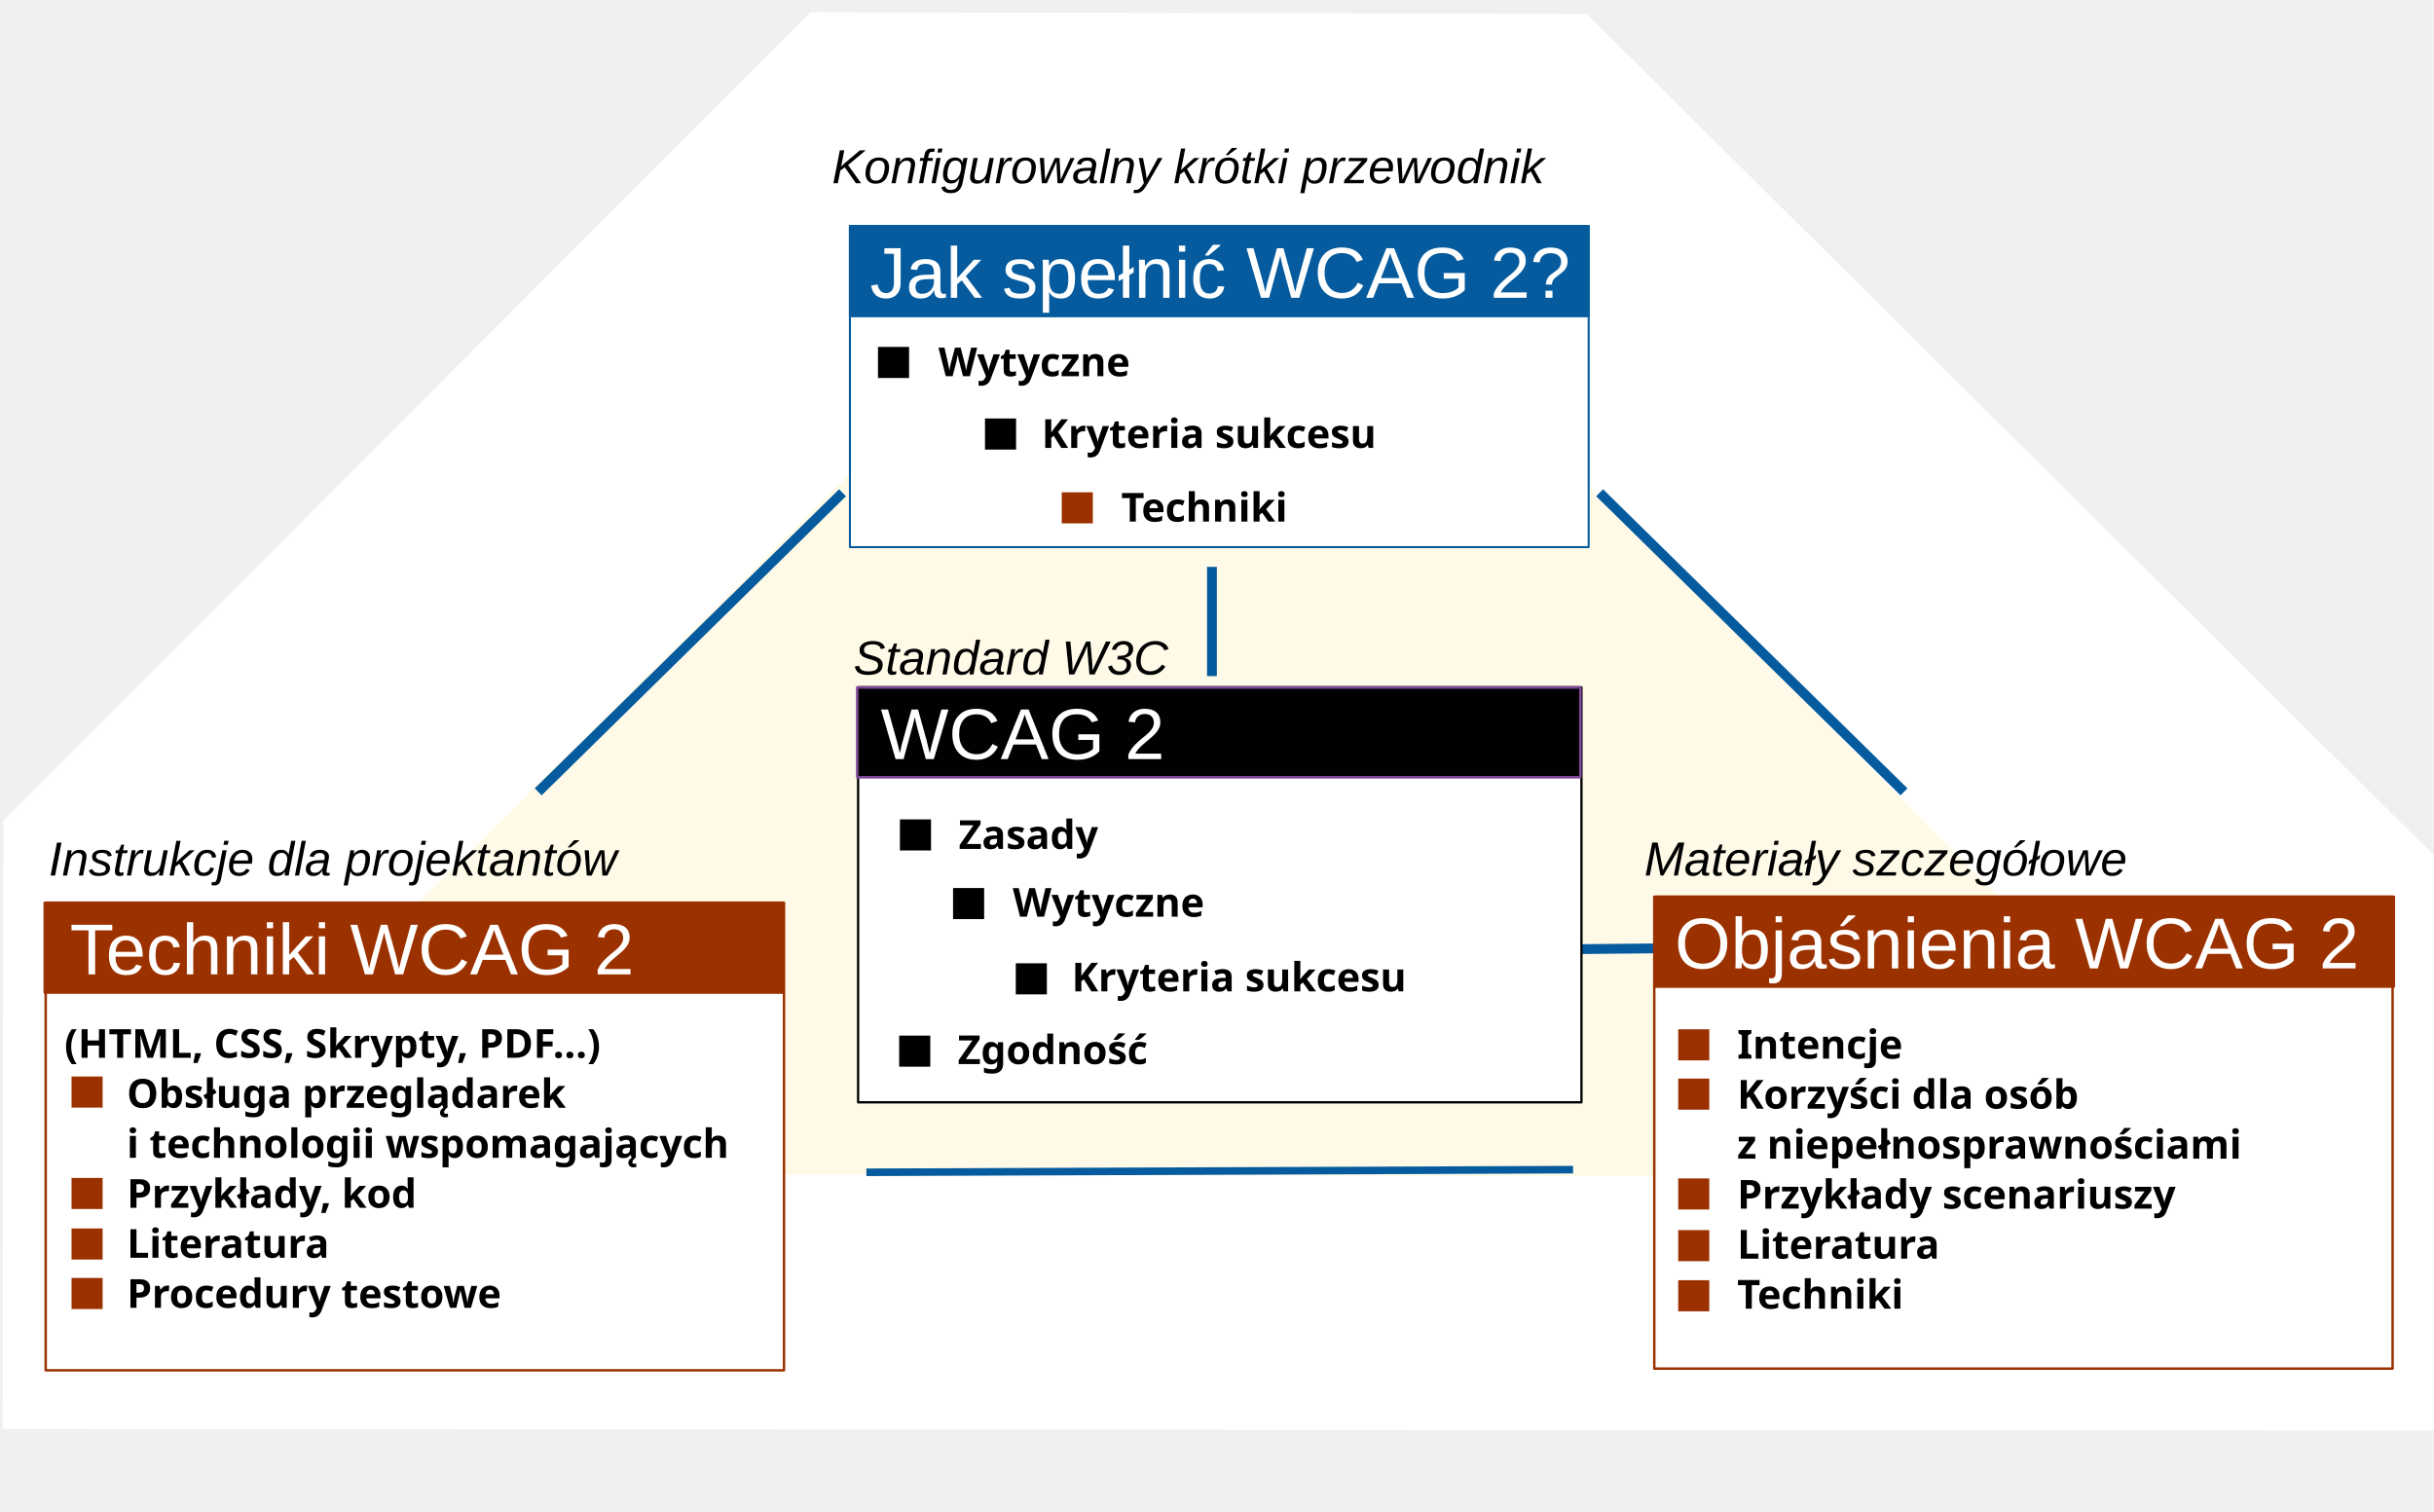
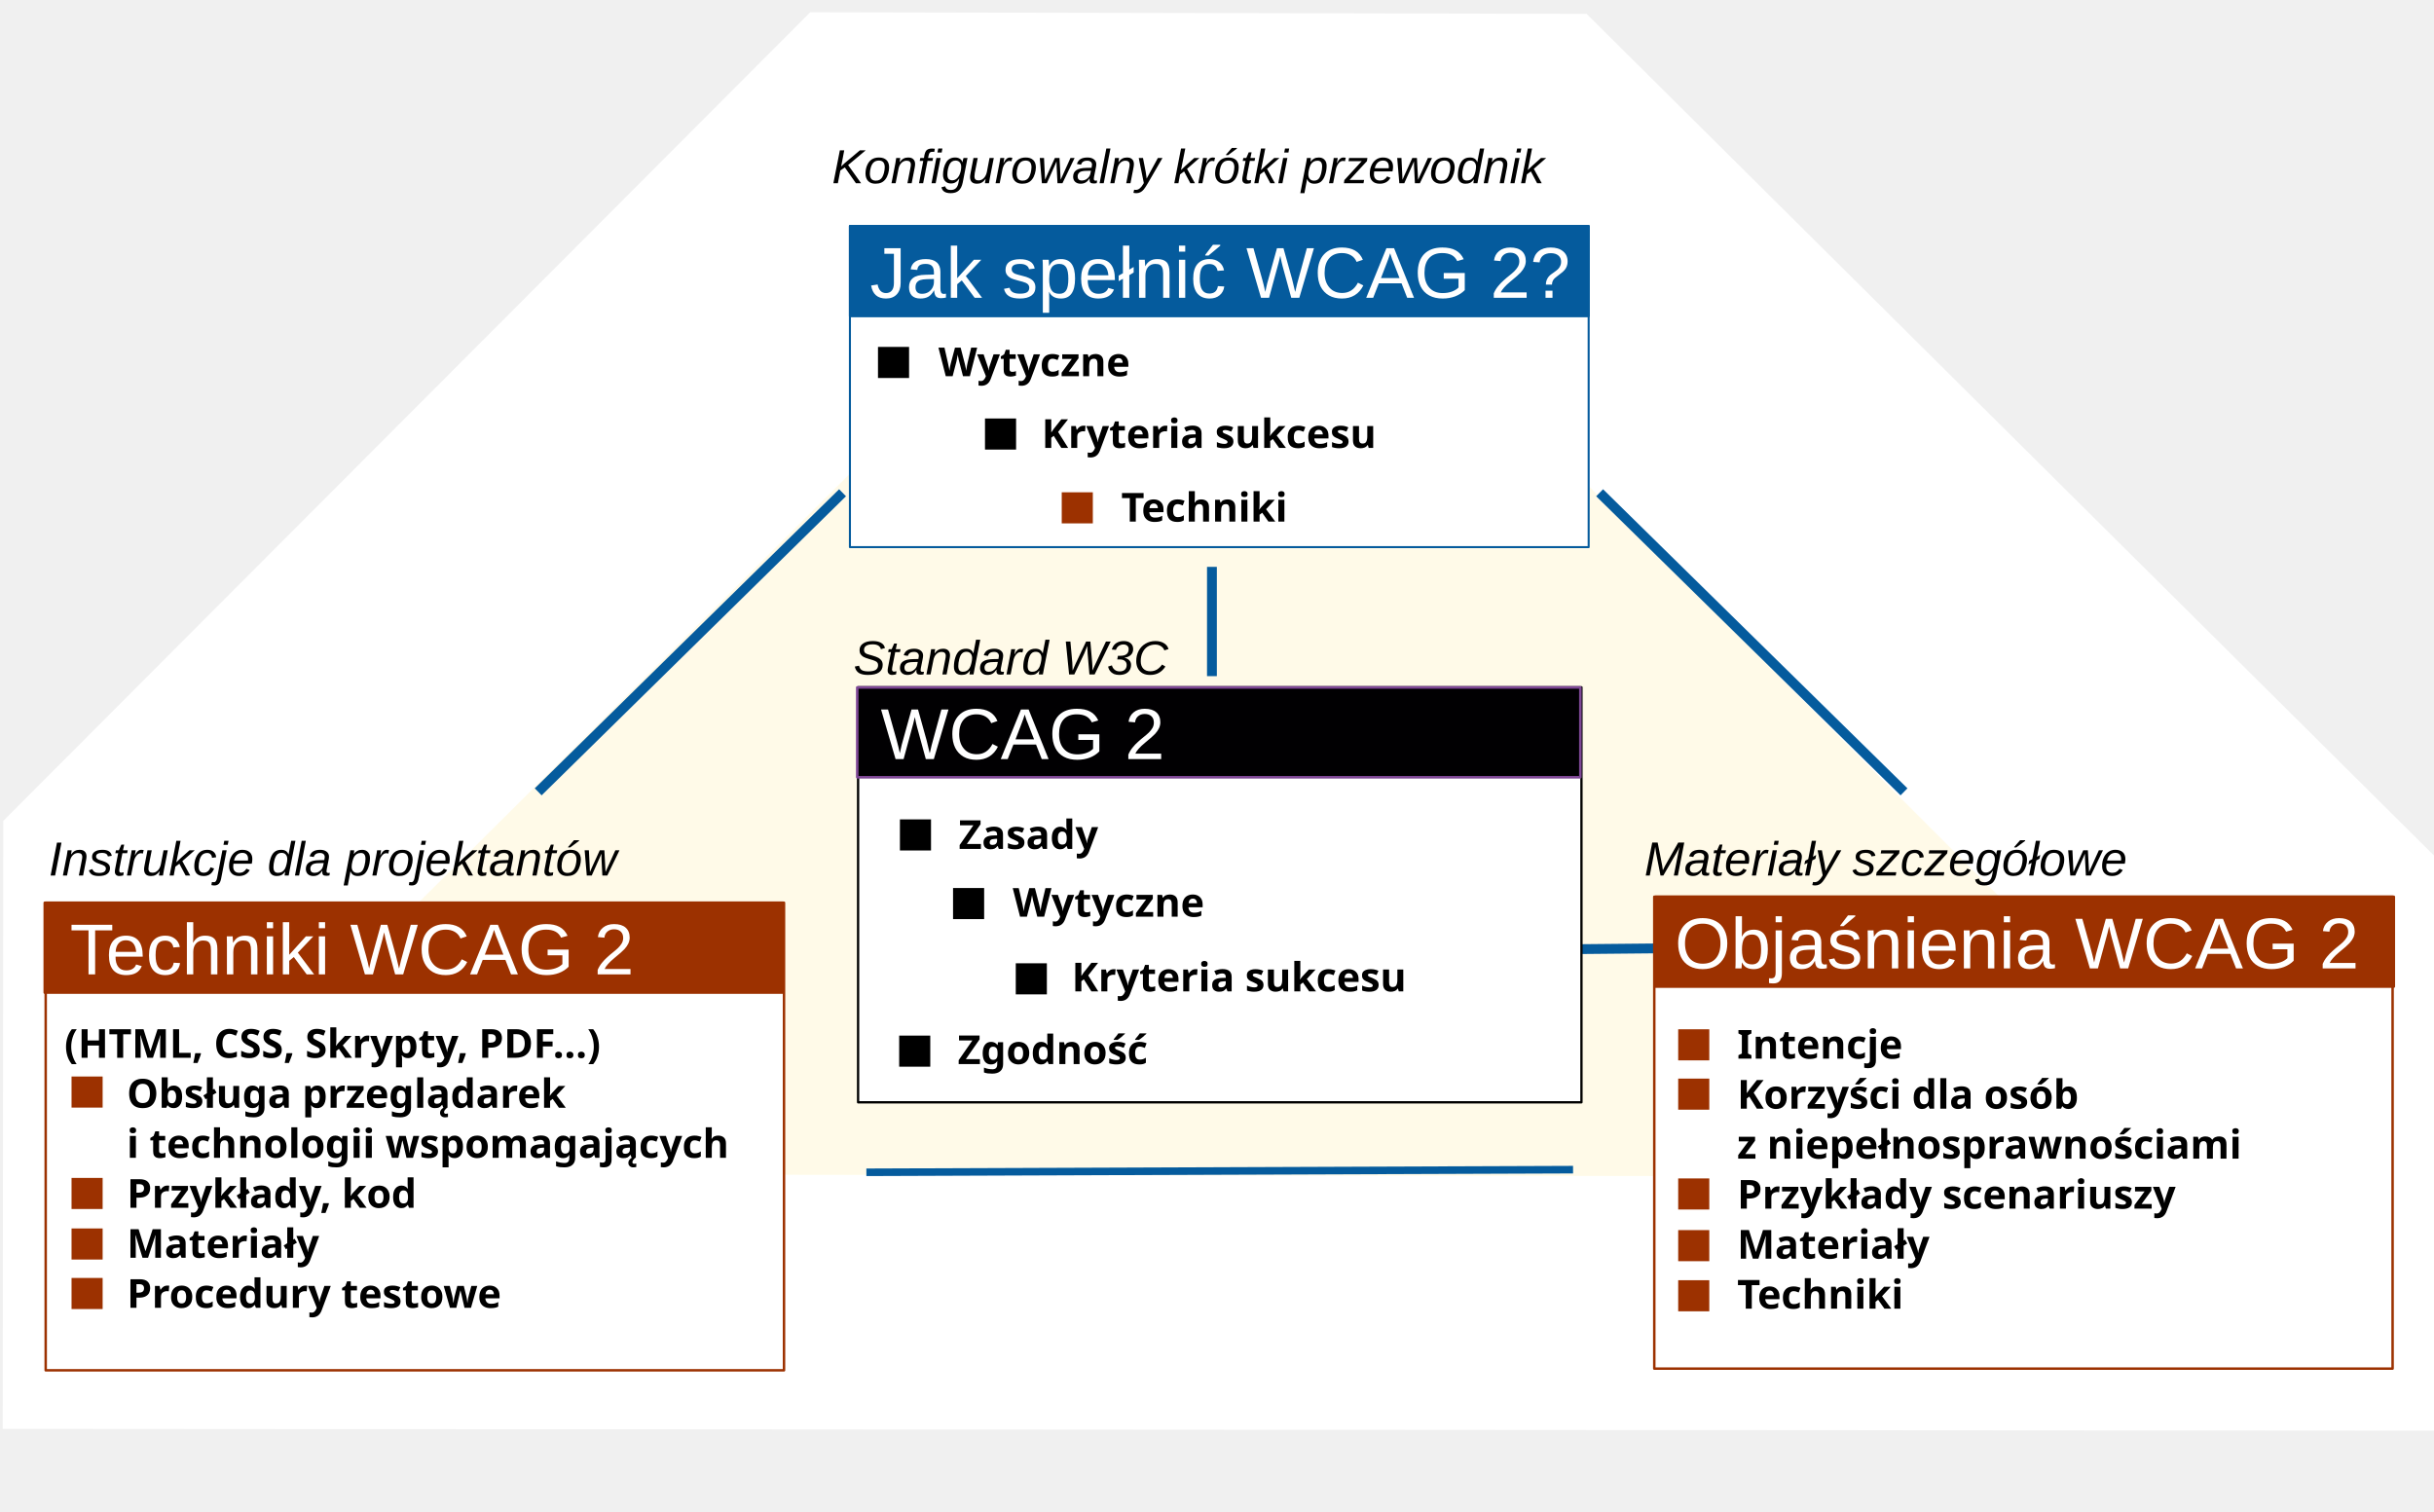
<svg xmlns="http://www.w3.org/2000/svg" width="322mm" height="200mm" viewBox="0 0 322 200" version="1.1" id="svg55311" xml:space="preserve">
  <defs id="defs55305" />
  <g id="layer1" transform="translate(0,-97)">
    <path style="fill:#ffffff;fill-opacity:1;stroke:none;stroke-width:1.3;stroke-dasharray:none;stroke-opacity:1" d="M 107.191,98.622 0.429,205.596 0.363,286.031 322.185,286.262 322.673,210.849 209.892,98.832 Z" id="path11952" />
    <path style="fill:#ffeeaa;fill-opacity:1;stroke:none;stroke-width:1.3;stroke-dasharray:none;stroke-opacity:1;opacity:0.268" d="M 19.259,252.302 132.478,139.739 l 57.859,1.72 111.252,111.252 v 0 z" id="path12052" />
    <path style="fill:none;fill-rule:evenodd;stroke:#055b9d;stroke-width:1.3;stroke-linecap:butt;stroke-linejoin:miter;stroke-miterlimit:4;stroke-dasharray:none;stroke-opacity:1" d="m 207.47,222.576 14.455,-0.138" id="path8788" />
    <g id="g8786" transform="translate(-2.211948)">
      <g id="g8747">
        <text xml:space="preserve" style="font-style:normal;font-variant:normal;font-weight:normal;font-stretch:normal;font-size:6.35px;line-height:125%;font-family:'Droid Sans';-inkscape-font-specification:'Droid Sans, Normal';font-variant-ligatures:normal;font-variant-caps:normal;font-variant-numeric:normal;font-feature-settings:normal;text-align:start;letter-spacing:0px;word-spacing:0px;writing-mode:lr-tb;text-anchor:start;fill:#000000;fill-opacity:1;stroke:none;stroke-width:0.265px;stroke-linecap:butt;stroke-linejoin:miter;stroke-opacity:1" x="112.273" y="121.245" id="text55869">
          <tspan id="tspan55867" x="112.273" y="121.245" style="font-style:italic;font-variant:normal;font-weight:normal;font-stretch:normal;font-size:6.35px;font-family:Arial;-inkscape-font-specification:'Arial, Italic';font-variant-ligatures:normal;font-variant-caps:normal;font-variant-numeric:normal;font-variant-east-asian:normal;text-align:start;writing-mode:lr-tb;text-anchor:start;stroke-width:0.265px">Konfigurowalny krótki przewodnik</tspan>
        </text>
        <g id="g8690" transform="translate(0.02879786)">
          <rect style="opacity:1;fill:#ffffff;fill-opacity:1;fill-rule:nonzero;stroke:#055b9d;stroke-width:0.27;stroke-linecap:round;stroke-linejoin:round;stroke-miterlimit:4;stroke-dasharray:none;stroke-dashoffset:0;stroke-opacity:1" id="rect55871" width="97.73" height="42.491" x="114.621" y="126.889" ry="0" />
          <rect style="opacity:1;fill:#055b9d;fill-opacity:1;fill-rule:nonzero;stroke:#055b9d;stroke-width:0.342;stroke-linecap:round;stroke-linejoin:round;stroke-miterlimit:4;stroke-dasharray:none;stroke-dashoffset:0;stroke-opacity:1" id="rect55873" width="97.658" height="11.879" x="114.656" y="126.925" />
          <text xml:space="preserve" style="font-style:normal;font-variant:normal;font-weight:normal;font-stretch:normal;font-size:9.525px;line-height:125%;font-family:Arial;-inkscape-font-specification:'Arial, Normal';font-variant-ligatures:normal;font-variant-caps:normal;font-variant-numeric:normal;font-variant-east-asian:normal;text-align:start;letter-spacing:0px;word-spacing:0px;writing-mode:lr-tb;text-anchor:start;fill:#ffffff;fill-opacity:1;stroke:none;stroke-width:0.265px;stroke-linecap:butt;stroke-linejoin:miter;stroke-opacity:1" x="117.27" y="136.399" id="text55877">
            <tspan id="tspan55875" x="117.27" y="136.399" style="font-style:normal;font-variant:normal;font-weight:normal;font-stretch:normal;font-size:9.525px;font-family:Arial;-inkscape-font-specification:'Arial, Normal';font-variant-ligatures:normal;font-variant-caps:normal;font-variant-numeric:normal;font-variant-east-asian:normal;text-align:start;writing-mode:lr-tb;text-anchor:start;fill:#ffffff;stroke-width:0.265px">Jak spełnić WCAG 2?</tspan>
          </text>
          <rect style="opacity:1;fill:#000000;fill-opacity:1;fill-rule:nonzero;stroke:none;stroke-width:0.31;stroke-linecap:round;stroke-linejoin:round;stroke-miterlimit:4;stroke-dasharray:none;stroke-dashoffset:0;stroke-opacity:1" id="rect55881" width="4.113" height="4.113" x="118.334" y="142.894" />
          <text xml:space="preserve" style="font-style:normal;font-variant:normal;font-weight:bold;font-stretch:normal;font-size:5.292px;line-height:125%;font-family:'Droid Sans';-inkscape-font-specification:'Droid Sans, Bold';font-variant-ligatures:normal;font-variant-caps:normal;font-variant-numeric:normal;font-feature-settings:normal;text-align:start;letter-spacing:0px;word-spacing:0px;writing-mode:lr-tb;text-anchor:start;fill:#000000;fill-opacity:1;stroke:none;stroke-width:0.265px;stroke-linecap:butt;stroke-linejoin:miter;stroke-opacity:1" x="126.333" y="146.77" id="text55889">
            <tspan id="tspan55887" x="126.333" y="146.77" style="font-style:normal;font-variant:normal;font-weight:bold;font-stretch:normal;font-size:5.292px;font-family:'Droid Sans';-inkscape-font-specification:'Droid Sans, Bold';font-variant-ligatures:normal;font-variant-caps:normal;font-variant-numeric:normal;font-feature-settings:normal;text-align:start;writing-mode:lr-tb;text-anchor:start;stroke-width:0.265px">Wytyczne</tspan>
          </text>
          <text id="text55893" y="156.256" x="139.978" style="font-style:normal;font-variant:normal;font-weight:bold;font-stretch:normal;font-size:5.292px;line-height:125%;font-family:'Droid Sans';-inkscape-font-specification:'Droid Sans, Bold';font-variant-ligatures:normal;font-variant-caps:normal;font-variant-numeric:normal;font-feature-settings:normal;text-align:start;letter-spacing:0px;word-spacing:0px;writing-mode:lr-tb;text-anchor:start;fill:#000000;fill-opacity:1;stroke:none;stroke-width:0.265px;stroke-linecap:butt;stroke-linejoin:miter;stroke-opacity:1" xml:space="preserve">
            <tspan style="font-style:normal;font-variant:normal;font-weight:bold;font-stretch:normal;font-size:5.292px;font-family:'Droid Sans';-inkscape-font-specification:'Droid Sans, Bold';font-variant-ligatures:normal;font-variant-caps:normal;font-variant-numeric:normal;font-feature-settings:normal;text-align:start;writing-mode:lr-tb;text-anchor:start;stroke-width:0.265px" y="156.256" x="139.978" id="tspan55891">Kryteria sukcesu</tspan>
          </text>
          <text xml:space="preserve" style="font-style:normal;font-variant:normal;font-weight:bold;font-stretch:normal;font-size:5.292px;line-height:125%;font-family:'Droid Sans';-inkscape-font-specification:'Droid Sans, Bold';font-variant-ligatures:normal;font-variant-caps:normal;font-variant-numeric:normal;font-feature-settings:normal;text-align:start;letter-spacing:0px;word-spacing:0px;writing-mode:lr-tb;text-anchor:start;fill:#000000;fill-opacity:1;stroke:none;stroke-width:0.265px;stroke-linecap:butt;stroke-linejoin:miter;stroke-opacity:1" x="150.505" y="166.003" id="text55897">
            <tspan id="tspan55895" x="150.505" y="166.003" style="font-style:normal;font-variant:normal;font-weight:bold;font-stretch:normal;font-size:5.292px;font-family:'Droid Sans';-inkscape-font-specification:'Droid Sans, Bold';font-variant-ligatures:normal;font-variant-caps:normal;font-variant-numeric:normal;font-feature-settings:normal;text-align:start;writing-mode:lr-tb;text-anchor:start;stroke-width:0.265px">Techniki</tspan>
          </text>
          <rect y="152.363" x="132.49" height="4.113" width="4.113" id="rect56840" style="opacity:1;fill:#000000;fill-opacity:1;fill-rule:nonzero;stroke:none;stroke-width:0.31;stroke-linecap:round;stroke-linejoin:round;stroke-miterlimit:4;stroke-dasharray:none;stroke-dashoffset:0;stroke-opacity:1" />
          <rect style="opacity:1;fill:#9c3100;fill-opacity:1;fill-rule:nonzero;stroke:none;stroke-width:0.31;stroke-linecap:round;stroke-linejoin:round;stroke-miterlimit:4;stroke-dasharray:none;stroke-dashoffset:0;stroke-opacity:1" id="rect56842" width="4.113" height="4.113" x="142.643" y="162.126" />
        </g>
      </g>
      <g id="g8729" transform="translate(2.560369)">
        <text id="text55967" y="186.227" x="112.565" style="font-style:normal;font-variant:normal;font-weight:normal;font-stretch:normal;font-size:6.35px;line-height:125%;font-family:'Droid Sans';-inkscape-font-specification:'Droid Sans, Normal';font-variant-ligatures:normal;font-variant-caps:normal;font-variant-numeric:normal;font-feature-settings:normal;text-align:start;letter-spacing:0px;word-spacing:0px;writing-mode:lr-tb;text-anchor:start;fill:#000000;fill-opacity:1;stroke:none;stroke-width:0.265px;stroke-linecap:butt;stroke-linejoin:miter;stroke-opacity:1" xml:space="preserve">
          <tspan style="font-style:italic;font-variant:normal;font-weight:normal;font-stretch:normal;font-size:6.35px;font-family:Arial;-inkscape-font-specification:'Arial, Italic';font-variant-ligatures:normal;font-variant-caps:normal;font-variant-numeric:normal;font-variant-east-asian:normal;text-align:start;writing-mode:lr-tb;text-anchor:start;stroke-width:0.265px" y="186.227" x="112.565" id="tspan55965">Standard W3C</tspan>
        </text>
        <g id="g8708" transform="translate(-1.800573)">
          <rect ry="0" y="187.925" x="114.971" height="54.902" width="95.696" id="rect55945" style="opacity:1;fill:#ffffff;fill-opacity:1;fill-rule:nonzero;stroke:#000000;stroke-width:0.304;stroke-linecap:round;stroke-linejoin:round;stroke-miterlimit:4;stroke-dasharray:none;stroke-dashoffset:0;stroke-opacity:1" />
          <rect y="187.942" x="114.859" height="11.882" width="95.662" id="rect55947" style="opacity:1;fill:#010002;fill-opacity:1;fill-rule:nonzero;stroke:#7e4795;stroke-width:0.338;stroke-linecap:round;stroke-linejoin:round;stroke-miterlimit:4;stroke-dasharray:none;stroke-dashoffset:0;stroke-opacity:1" />
          <text id="text55901" y="218.275" x="135.43" style="font-style:normal;font-variant:normal;font-weight:bold;font-stretch:normal;font-size:5.292px;line-height:125%;font-family:'Droid Sans';-inkscape-font-specification:'Droid Sans, Bold';font-variant-ligatures:normal;font-variant-caps:normal;font-variant-numeric:normal;font-feature-settings:normal;text-align:start;letter-spacing:0px;word-spacing:0px;writing-mode:lr-tb;text-anchor:start;fill:#000000;fill-opacity:1;stroke:none;stroke-width:0.265px;stroke-linecap:butt;stroke-linejoin:miter;stroke-opacity:1" xml:space="preserve">
            <tspan style="font-style:normal;font-variant:normal;font-weight:bold;font-stretch:normal;font-size:5.292px;font-family:'Droid Sans';-inkscape-font-specification:'Droid Sans, Bold';font-variant-ligatures:normal;font-variant-caps:normal;font-variant-numeric:normal;font-feature-settings:normal;text-align:start;writing-mode:lr-tb;text-anchor:start;stroke-width:0.265px" y="218.275" x="135.43" id="tspan55899">Wytyczne</tspan>
          </text>
          <text xml:space="preserve" style="font-style:normal;font-variant:normal;font-weight:bold;font-stretch:normal;font-size:5.292px;line-height:125%;font-family:'Droid Sans';-inkscape-font-specification:'Droid Sans, Bold';font-variant-ligatures:normal;font-variant-caps:normal;font-variant-numeric:normal;font-feature-settings:normal;text-align:start;letter-spacing:0px;word-spacing:0px;writing-mode:lr-tb;text-anchor:start;fill:#000000;fill-opacity:1;stroke:none;stroke-width:0.265px;stroke-linecap:butt;stroke-linejoin:miter;stroke-opacity:1" x="128.282" y="209.308" id="text55905">
            <tspan id="tspan55903" x="128.282" y="209.308" style="font-style:normal;font-variant:normal;font-weight:bold;font-stretch:normal;font-size:5.292px;font-family:'Droid Sans';-inkscape-font-specification:'Droid Sans, Bold';font-variant-ligatures:normal;font-variant-caps:normal;font-variant-numeric:normal;font-feature-settings:normal;text-align:start;writing-mode:lr-tb;text-anchor:start;stroke-width:0.265px">Zasady</tspan>
          </text>
          <text xml:space="preserve" style="font-style:normal;font-variant:normal;font-weight:bold;font-stretch:normal;font-size:5.292px;line-height:125%;font-family:'Droid Sans';-inkscape-font-specification:'Droid Sans, Bold';font-variant-ligatures:normal;font-variant-caps:normal;font-variant-numeric:normal;font-feature-settings:normal;text-align:start;letter-spacing:0px;word-spacing:0px;writing-mode:lr-tb;text-anchor:start;fill:#000000;fill-opacity:1;stroke:none;stroke-width:0.265px;stroke-linecap:butt;stroke-linejoin:miter;stroke-opacity:1" x="143.227" y="228.152" id="text55909">
            <tspan id="tspan55907" x="143.227" y="228.152" style="font-style:normal;font-variant:normal;font-weight:bold;font-stretch:normal;font-size:5.292px;font-family:'Droid Sans';-inkscape-font-specification:'Droid Sans, Bold';font-variant-ligatures:normal;font-variant-caps:normal;font-variant-numeric:normal;font-feature-settings:normal;text-align:start;writing-mode:lr-tb;text-anchor:start;stroke-width:0.265px">Kryteria sukcesu</tspan>
          </text>
          <text id="text55913" y="237.769" x="128.152" style="font-style:normal;font-variant:normal;font-weight:bold;font-stretch:normal;font-size:5.292px;line-height:125%;font-family:'Droid Sans';-inkscape-font-specification:'Droid Sans, Bold';font-variant-ligatures:normal;font-variant-caps:normal;font-variant-numeric:normal;font-feature-settings:normal;text-align:start;letter-spacing:0px;word-spacing:0px;writing-mode:lr-tb;text-anchor:start;fill:#000000;fill-opacity:1;stroke:none;stroke-width:0.265px;stroke-linecap:butt;stroke-linejoin:miter;stroke-opacity:1" xml:space="preserve">
            <tspan style="font-style:normal;font-variant:normal;font-weight:bold;font-stretch:normal;font-size:5.292px;font-family:'Droid Sans';-inkscape-font-specification:'Droid Sans, Bold';font-variant-ligatures:normal;font-variant-caps:normal;font-variant-numeric:normal;font-feature-settings:normal;text-align:start;writing-mode:lr-tb;text-anchor:start;stroke-width:0.265px" y="237.769" x="128.152" id="tspan55911">Zgodność</tspan>
          </text>
          <text id="text55955" y="197.419" x="117.961" style="font-style:normal;font-variant:normal;font-weight:normal;font-stretch:normal;font-size:9.525px;line-height:125%;font-family:Arial;-inkscape-font-specification:'Arial, Normal';font-variant-ligatures:normal;font-variant-caps:normal;font-variant-numeric:normal;font-variant-east-asian:normal;text-align:start;letter-spacing:0px;word-spacing:0px;writing-mode:lr-tb;text-anchor:start;fill:#ffffff;fill-opacity:1;stroke:none;stroke-width:0.265px;stroke-linecap:butt;stroke-linejoin:miter;stroke-opacity:1" xml:space="preserve">
            <tspan style="font-style:normal;font-variant:normal;font-weight:normal;font-stretch:normal;font-size:9.525px;font-family:Arial;-inkscape-font-specification:'Arial, Normal';font-variant-ligatures:normal;font-variant-caps:normal;font-variant-numeric:normal;font-variant-east-asian:normal;text-align:start;writing-mode:lr-tb;text-anchor:start;fill:#ffffff;stroke-width:0.265px" y="197.419" x="117.961" id="tspan55953">WCAG 2</tspan>
          </text>
          <rect y="205.399" x="120.505" height="4.113" width="4.113" id="rect56844" style="opacity:1;fill:#000000;fill-opacity:1;fill-rule:nonzero;stroke:none;stroke-width:0.31;stroke-linecap:round;stroke-linejoin:round;stroke-miterlimit:4;stroke-dasharray:none;stroke-dashoffset:0;stroke-opacity:1" />
          <rect style="opacity:1;fill:#000000;fill-opacity:1;fill-rule:nonzero;stroke:none;stroke-width:0.31;stroke-linecap:round;stroke-linejoin:round;stroke-miterlimit:4;stroke-dasharray:none;stroke-dashoffset:0;stroke-opacity:1" id="rect56846" width="4.113" height="4.113" x="127.534" y="214.478" />
          <rect y="224.436" x="135.832" height="4.113" width="4.113" id="rect56848" style="opacity:1;fill:#000000;fill-opacity:1;fill-rule:nonzero;stroke:none;stroke-width:0.31;stroke-linecap:round;stroke-linejoin:round;stroke-miterlimit:4;stroke-dasharray:none;stroke-dashoffset:0;stroke-opacity:1" />
          <rect style="opacity:1;fill:#000000;fill-opacity:1;fill-rule:nonzero;stroke:none;stroke-width:0.31;stroke-linecap:round;stroke-linejoin:round;stroke-miterlimit:4;stroke-dasharray:none;stroke-dashoffset:0;stroke-opacity:1" id="rect56850" width="4.113" height="4.113" x="120.407" y="234.003" />
        </g>
      </g>
    </g>
    <g id="g8675">
      <g id="g8633" transform="translate(0,-0.2369537)">
        <rect ry="0" y="215.867" x="218.849" height="62.427" width="97.673" id="rect55949" style="fill:#ffffff;fill-opacity:1;fill-rule:nonzero;stroke:#9c3100;stroke-width:0.327;stroke-linecap:round;stroke-linejoin:round;stroke-miterlimit:4;stroke-dasharray:none;stroke-dashoffset:0;stroke-opacity:1" />
        <rect y="215.875" x="219.023" height="11.879" width="97.658" id="rect55951" style="fill:#9c3100;fill-opacity:1;fill-rule:nonzero;stroke:#9c3100;stroke-width:0.342;stroke-linecap:round;stroke-linejoin:round;stroke-miterlimit:4;stroke-dasharray:none;stroke-dashoffset:0;stroke-opacity:1" />
        <text xml:space="preserve" style="font-style:normal;font-variant:normal;font-weight:normal;font-stretch:normal;font-size:9.525px;line-height:125%;font-family:Arial;-inkscape-font-specification:'Arial, Normal';font-variant-ligatures:normal;font-variant-caps:normal;font-variant-numeric:normal;font-variant-east-asian:normal;text-align:start;letter-spacing:0px;word-spacing:0px;writing-mode:lr-tb;text-anchor:start;fill:#ffffff;fill-opacity:1;stroke:none;stroke-width:0.265px;stroke-linecap:butt;stroke-linejoin:miter;stroke-opacity:1" x="221.553" y="225.349" id="text55959">
          <tspan id="tspan55957" x="221.553" y="225.349" style="font-style:normal;font-variant:normal;font-weight:normal;font-stretch:normal;font-size:9.525px;font-family:Arial;-inkscape-font-specification:'Arial, Normal';font-variant-ligatures:normal;font-variant-caps:normal;font-variant-numeric:normal;font-variant-east-asian:normal;text-align:start;writing-mode:lr-tb;text-anchor:start;fill:#ffffff;stroke-width:0.265px">Objaśnienia WCAG 2</tspan>
        </text>
        <text xml:space="preserve" style="font-style:normal;font-variant:normal;font-weight:normal;font-stretch:normal;font-size:6.35px;line-height:125%;font-family:'Droid Sans';-inkscape-font-specification:'Droid Sans, Normal';font-variant-ligatures:normal;font-variant-caps:normal;font-variant-numeric:normal;font-feature-settings:normal;text-align:start;letter-spacing:0px;word-spacing:0px;writing-mode:lr-tb;text-anchor:start;fill:#000000;fill-opacity:1;stroke:none;stroke-width:0.265px;stroke-linecap:butt;stroke-linejoin:miter;stroke-opacity:1" x="217.533" y="213.064" id="text56029">
          <tspan id="tspan56027" x="217.533" y="213.064" style="font-style:italic;font-variant:normal;font-weight:normal;font-stretch:normal;font-size:6.35px;font-family:Arial;-inkscape-font-specification:'Arial, Italic';font-variant-ligatures:normal;font-variant-caps:normal;font-variant-numeric:normal;font-variant-east-asian:normal;text-align:start;writing-mode:lr-tb;text-anchor:start;stroke-width:0.265px">Materiały szczegółowe</tspan>
        </text>
        <g id="g8591" transform="translate(-2.619985)">
          <text xml:space="preserve" style="font-style:normal;font-variant:normal;font-weight:bold;font-stretch:normal;font-size:5.292px;line-height:125%;font-family:'Droid Sans';-inkscape-font-specification:'Droid Sans, Bold';font-variant-ligatures:normal;font-variant-caps:normal;font-variant-numeric:normal;font-feature-settings:normal;text-align:start;letter-spacing:0px;word-spacing:0px;writing-mode:lr-tb;text-anchor:start;fill:#000000;fill-opacity:1;stroke:none;stroke-width:0.265px;stroke-linecap:butt;stroke-linejoin:miter;stroke-opacity:1" x="232.43" y="237.288" id="text55995">
            <tspan id="tspan55993" x="232.43" y="237.288" style="font-style:normal;font-variant:normal;font-weight:bold;font-stretch:normal;font-size:5.292px;font-family:'Droid Sans';-inkscape-font-specification:'Droid Sans, Bold';font-variant-ligatures:normal;font-variant-caps:normal;font-variant-numeric:normal;font-feature-settings:normal;text-align:start;writing-mode:lr-tb;text-anchor:start;stroke-width:0.265px">Intencje</tspan>
            <tspan x="232.43" y="243.903" style="font-style:normal;font-variant:normal;font-weight:bold;font-stretch:normal;font-size:5.292px;font-family:'Droid Sans';-inkscape-font-specification:'Droid Sans, Bold';font-variant-ligatures:normal;font-variant-caps:normal;font-variant-numeric:normal;font-feature-settings:normal;text-align:start;writing-mode:lr-tb;text-anchor:start;stroke-width:0.265px" id="tspan56017">Korzyści dla osób</tspan>
            <tspan x="232.43" y="250.517" style="font-style:normal;font-variant:normal;font-weight:bold;font-stretch:normal;font-size:5.292px;font-family:'Droid Sans';-inkscape-font-specification:'Droid Sans, Bold';font-variant-ligatures:normal;font-variant-caps:normal;font-variant-numeric:normal;font-feature-settings:normal;text-align:start;writing-mode:lr-tb;text-anchor:start;stroke-width:0.265px" id="tspan56019">z niepełnosprawnościami</tspan>
            <tspan x="232.43" y="257.132" style="font-style:normal;font-variant:normal;font-weight:bold;font-stretch:normal;font-size:5.292px;font-family:'Droid Sans';-inkscape-font-specification:'Droid Sans, Bold';font-variant-ligatures:normal;font-variant-caps:normal;font-variant-numeric:normal;font-feature-settings:normal;text-align:start;writing-mode:lr-tb;text-anchor:start;stroke-width:0.265px" id="tspan56021">Przykłady scenariuszy</tspan>
-             <tspan x="232.43" y="263.746" style="font-style:normal;font-variant:normal;font-weight:bold;font-stretch:normal;font-size:5.292px;font-family:'Droid Sans';-inkscape-font-specification:'Droid Sans, Bold';font-variant-ligatures:normal;font-variant-caps:normal;font-variant-numeric:normal;font-feature-settings:normal;text-align:start;writing-mode:lr-tb;text-anchor:start;stroke-width:0.265px" id="tspan56023">Literatura</tspan>
+             <tspan x="232.43" y="263.746" style="font-style:normal;font-variant:normal;font-weight:bold;font-stretch:normal;font-size:5.292px;font-family:'Droid Sans';-inkscape-font-specification:'Droid Sans, Bold';font-variant-ligatures:normal;font-variant-caps:normal;font-variant-numeric:normal;font-feature-settings:normal;text-align:start;writing-mode:lr-tb;text-anchor:start;stroke-width:0.265px" id="tspan56023">Materiały</tspan>
            <tspan x="232.43" y="270.361" style="font-style:normal;font-variant:normal;font-weight:bold;font-stretch:normal;font-size:5.292px;font-family:'Droid Sans';-inkscape-font-specification:'Droid Sans, Bold';font-variant-ligatures:normal;font-variant-caps:normal;font-variant-numeric:normal;font-feature-settings:normal;text-align:start;writing-mode:lr-tb;text-anchor:start;stroke-width:0.265px" id="tspan56025">Techniki</tspan>
          </text>
          <rect y="233.403" x="224.633" height="4.113" width="4.113" id="rect56852" style="fill:#9c3100;fill-opacity:1;fill-rule:nonzero;stroke:none;stroke-width:0.31;stroke-linecap:round;stroke-linejoin:round;stroke-miterlimit:4;stroke-dasharray:none;stroke-dashoffset:0;stroke-opacity:1" />
          <rect style="fill:#9c3100;fill-opacity:1;fill-rule:nonzero;stroke:none;stroke-width:0.31;stroke-linecap:round;stroke-linejoin:round;stroke-miterlimit:4;stroke-dasharray:none;stroke-dashoffset:0;stroke-opacity:1" id="rect56854" width="4.113" height="4.113" x="224.633" y="239.928" />
          <rect y="253.134" x="224.633" height="4.113" width="4.113" id="rect56856" style="fill:#9c3100;fill-opacity:1;fill-rule:nonzero;stroke:none;stroke-width:0.31;stroke-linecap:round;stroke-linejoin:round;stroke-miterlimit:4;stroke-dasharray:none;stroke-dashoffset:0;stroke-opacity:1" />
          <rect style="fill:#9c3100;fill-opacity:1;fill-rule:nonzero;stroke:none;stroke-width:0.31;stroke-linecap:round;stroke-linejoin:round;stroke-miterlimit:4;stroke-dasharray:none;stroke-dashoffset:0;stroke-opacity:1" id="rect56858" width="4.113" height="4.113" x="224.633" y="259.971" />
          <rect y="266.6" x="224.633" height="4.113" width="4.113" id="rect56860" style="fill:#9c3100;fill-opacity:1;fill-rule:nonzero;stroke:none;stroke-width:0.31;stroke-linecap:round;stroke-linejoin:round;stroke-miterlimit:4;stroke-dasharray:none;stroke-dashoffset:0;stroke-opacity:1" />
        </g>
      </g>
      <g id="g8612">
        <rect ry="0" y="216.425" x="6.045" height="61.859" width="97.674" id="rect55941" style="fill:#ffffff;fill-opacity:1;fill-rule:nonzero;stroke:#9c3100;stroke-width:0.326;stroke-linecap:round;stroke-linejoin:round;stroke-miterlimit:4;stroke-dasharray:none;stroke-dashoffset:0;stroke-opacity:1" />
        <rect y="216.433" x="5.923" height="11.879" width="97.658" id="rect55943" style="fill:#9c3100;fill-opacity:1;fill-rule:nonzero;stroke:#9c3100;stroke-width:0.342;stroke-linecap:round;stroke-linejoin:round;stroke-miterlimit:4;stroke-dasharray:none;stroke-dashoffset:0;stroke-opacity:1" />
        <text id="text55939" y="212.827" x="6.447" style="font-style:normal;font-variant:normal;font-weight:normal;font-stretch:normal;font-size:6.35px;line-height:125%;font-family:'Droid Sans';-inkscape-font-specification:'Droid Sans, Normal';font-variant-ligatures:normal;font-variant-caps:normal;font-variant-numeric:normal;font-feature-settings:normal;text-align:start;letter-spacing:0px;word-spacing:0px;writing-mode:lr-tb;text-anchor:start;fill:#000000;fill-opacity:1;stroke:none;stroke-width:0.265px;stroke-linecap:butt;stroke-linejoin:miter;stroke-opacity:1" xml:space="preserve">
          <tspan style="font-style:italic;font-variant:normal;font-weight:normal;font-stretch:normal;font-size:6.35px;font-family:Arial;-inkscape-font-specification:'Arial, Italic';font-variant-ligatures:normal;font-variant-caps:normal;font-variant-numeric:normal;font-variant-east-asian:normal;text-align:start;writing-mode:lr-tb;text-anchor:start;stroke-width:0.265px" y="212.827" x="6.447" id="tspan55937">Instrukcje dla projektantów</tspan>
        </text>
        <text id="text55963" y="225.908" x="9.242" style="font-style:normal;font-variant:normal;font-weight:normal;font-stretch:normal;font-size:9.525px;line-height:125%;font-family:Arial;-inkscape-font-specification:'Arial, Normal';font-variant-ligatures:normal;font-variant-caps:normal;font-variant-numeric:normal;font-variant-east-asian:normal;text-align:start;letter-spacing:0px;word-spacing:0px;writing-mode:lr-tb;text-anchor:start;fill:#ffffff;fill-opacity:1;stroke:none;stroke-width:0.265px;stroke-linecap:butt;stroke-linejoin:miter;stroke-opacity:1" xml:space="preserve">
          <tspan style="font-style:normal;font-variant:normal;font-weight:normal;font-stretch:normal;font-size:9.525px;font-family:Arial;-inkscape-font-specification:'Arial, Normal';font-variant-ligatures:normal;font-variant-caps:normal;font-variant-numeric:normal;font-variant-east-asian:normal;text-align:start;writing-mode:lr-tb;text-anchor:start;fill:#ffffff;stroke-width:0.265px" y="225.908" x="9.242" id="tspan55961">Techniki WCAG 2</tspan>
        </text>
        <text id="text55971" y="236.938" x="8.515" style="font-style:normal;font-variant:normal;font-weight:bold;font-stretch:normal;font-size:5.292px;line-height:125%;font-family:'Droid Sans';-inkscape-font-specification:'Droid Sans, Bold';font-variant-ligatures:normal;font-variant-caps:normal;font-variant-numeric:normal;font-feature-settings:normal;text-align:start;letter-spacing:0px;word-spacing:0px;writing-mode:lr-tb;text-anchor:start;fill:#000000;fill-opacity:1;stroke:none;stroke-width:0.265px;stroke-linecap:butt;stroke-linejoin:miter;stroke-opacity:1" xml:space="preserve">
          <tspan style="font-style:normal;font-variant:normal;font-weight:bold;font-stretch:normal;font-size:5.292px;font-family:'Droid Sans';-inkscape-font-specification:'Droid Sans, Bold';font-variant-ligatures:normal;font-variant-caps:normal;font-variant-numeric:normal;font-feature-settings:normal;text-align:start;writing-mode:lr-tb;text-anchor:start;stroke-width:0.265px" y="236.938" x="8.515" id="tspan55969">(HTML, CSS, Skrypty, PDF...)</tspan>
          <tspan style="font-style:normal;font-variant:normal;font-weight:bold;font-stretch:normal;font-size:5.292px;font-family:'Droid Sans';-inkscape-font-specification:'Droid Sans, Bold';font-variant-ligatures:normal;font-variant-caps:normal;font-variant-numeric:normal;font-feature-settings:normal;text-align:start;writing-mode:lr-tb;text-anchor:start;stroke-width:0.265px" y="243.553" x="8.515" id="tspan55973">      Obsługa przeglądarek</tspan>
          <tspan style="font-style:normal;font-variant:normal;font-weight:bold;font-stretch:normal;font-size:5.292px;font-family:'Droid Sans';-inkscape-font-specification:'Droid Sans, Bold';font-variant-ligatures:normal;font-variant-caps:normal;font-variant-numeric:normal;font-feature-settings:normal;text-align:start;writing-mode:lr-tb;text-anchor:start;stroke-width:0.265px" y="250.167" x="8.515" id="tspan55975">      i technologii wspomagających</tspan>
          <tspan style="font-style:normal;font-variant:normal;font-weight:bold;font-stretch:normal;font-size:5.292px;font-family:'Droid Sans';-inkscape-font-specification:'Droid Sans, Bold';font-variant-ligatures:normal;font-variant-caps:normal;font-variant-numeric:normal;font-feature-settings:normal;text-align:start;writing-mode:lr-tb;text-anchor:start;stroke-width:0.265px" y="256.782" x="8.515" id="tspan55977">      Przykłady, kod</tspan>
-           <tspan style="font-style:normal;font-variant:normal;font-weight:bold;font-stretch:normal;font-size:5.292px;font-family:'Droid Sans';-inkscape-font-specification:'Droid Sans, Bold';font-variant-ligatures:normal;font-variant-caps:normal;font-variant-numeric:normal;font-feature-settings:normal;text-align:start;writing-mode:lr-tb;text-anchor:start;stroke-width:0.265px" y="263.396" x="8.515" id="tspan55979">      Literatura</tspan>
+           <tspan style="font-style:normal;font-variant:normal;font-weight:bold;font-stretch:normal;font-size:5.292px;font-family:'Droid Sans';-inkscape-font-specification:'Droid Sans, Bold';font-variant-ligatures:normal;font-variant-caps:normal;font-variant-numeric:normal;font-feature-settings:normal;text-align:start;writing-mode:lr-tb;text-anchor:start;stroke-width:0.265px" y="263.396" x="8.515" id="tspan55979">      Materiały</tspan>
          <tspan style="font-style:normal;font-variant:normal;font-weight:bold;font-stretch:normal;font-size:5.292px;font-family:'Droid Sans';-inkscape-font-specification:'Droid Sans, Bold';font-variant-ligatures:normal;font-variant-caps:normal;font-variant-numeric:normal;font-feature-settings:normal;text-align:start;writing-mode:lr-tb;text-anchor:start;stroke-width:0.265px" y="270.011" x="8.515" id="tspan55981">      Procedury testowe</tspan>
        </text>
        <text xml:space="preserve" style="font-style:normal;font-variant:normal;font-weight:normal;font-stretch:normal;font-size:4.63px;line-height:125%;font-family:Arial;-inkscape-font-specification:'Arial, Normal';text-align:start;letter-spacing:0px;word-spacing:0px;writing-mode:lr-tb;text-anchor:start;fill:#000000;fill-opacity:1;stroke:none;stroke-width:0.265px;stroke-linecap:butt;stroke-linejoin:miter;stroke-opacity:1" x="9.465" y="256.489" id="text56033">
          <tspan id="tspan56031" x="9.465" y="256.489" style="stroke-width:0.265px"> </tspan>
        </text>
        <rect y="239.414" x="9.465" height="4.113" width="4.113" id="rect56862" style="fill:#9c3100;fill-opacity:1;fill-rule:nonzero;stroke:none;stroke-width:0.31;stroke-linecap:round;stroke-linejoin:round;stroke-miterlimit:4;stroke-dasharray:none;stroke-dashoffset:0;stroke-opacity:1" />
        <rect style="fill:#9c3100;fill-opacity:1;fill-rule:nonzero;stroke:none;stroke-width:0.31;stroke-linecap:round;stroke-linejoin:round;stroke-miterlimit:4;stroke-dasharray:none;stroke-dashoffset:0;stroke-opacity:1" id="rect56864" width="4.113" height="4.113" x="9.465" y="252.83" />
        <rect y="259.515" x="9.465" height="4.113" width="4.113" id="rect56866" style="fill:#9c3100;fill-opacity:1;fill-rule:nonzero;stroke:none;stroke-width:0.31;stroke-linecap:round;stroke-linejoin:round;stroke-miterlimit:4;stroke-dasharray:none;stroke-dashoffset:0;stroke-opacity:1" />
        <rect style="fill:#9c3100;fill-opacity:1;fill-rule:nonzero;stroke:none;stroke-width:0.31;stroke-linecap:round;stroke-linejoin:round;stroke-miterlimit:4;stroke-dasharray:none;stroke-dashoffset:0;stroke-opacity:1" id="rect56868" width="4.113" height="4.113" x="9.465" y="266.064" />
      </g>
    </g>
    <path style="fill:none;fill-rule:evenodd;stroke:#055b9d;stroke-width:1.3;stroke-linecap:butt;stroke-linejoin:miter;stroke-miterlimit:4;stroke-dasharray:none;stroke-opacity:1" d="m 211.618,162.187 40.267,39.566" id="path57051" />
    <path style="fill:none;fill-rule:evenodd;stroke:#055b9d;stroke-width:1;stroke-linecap:butt;stroke-linejoin:miter;stroke-miterlimit:4;stroke-dasharray:none;stroke-opacity:1" d="m 114.616,252.086 93.488,-0.35" id="path57053" />
    <path id="path57055" d="M 111.464,162.187 71.198,201.753" style="fill:none;fill-rule:evenodd;stroke:#055b9d;stroke-width:1.3;stroke-linecap:butt;stroke-linejoin:miter;stroke-miterlimit:4;stroke-dasharray:none;stroke-opacity:1" />
    <path style="fill:none;fill-rule:evenodd;stroke:#055b9d;stroke-width:1.3;stroke-linecap:butt;stroke-linejoin:miter;stroke-miterlimit:4;stroke-dasharray:none;stroke-opacity:1" d="m 160.33,171.993 v 14.455" id="path57071" />
  </g>
</svg>
